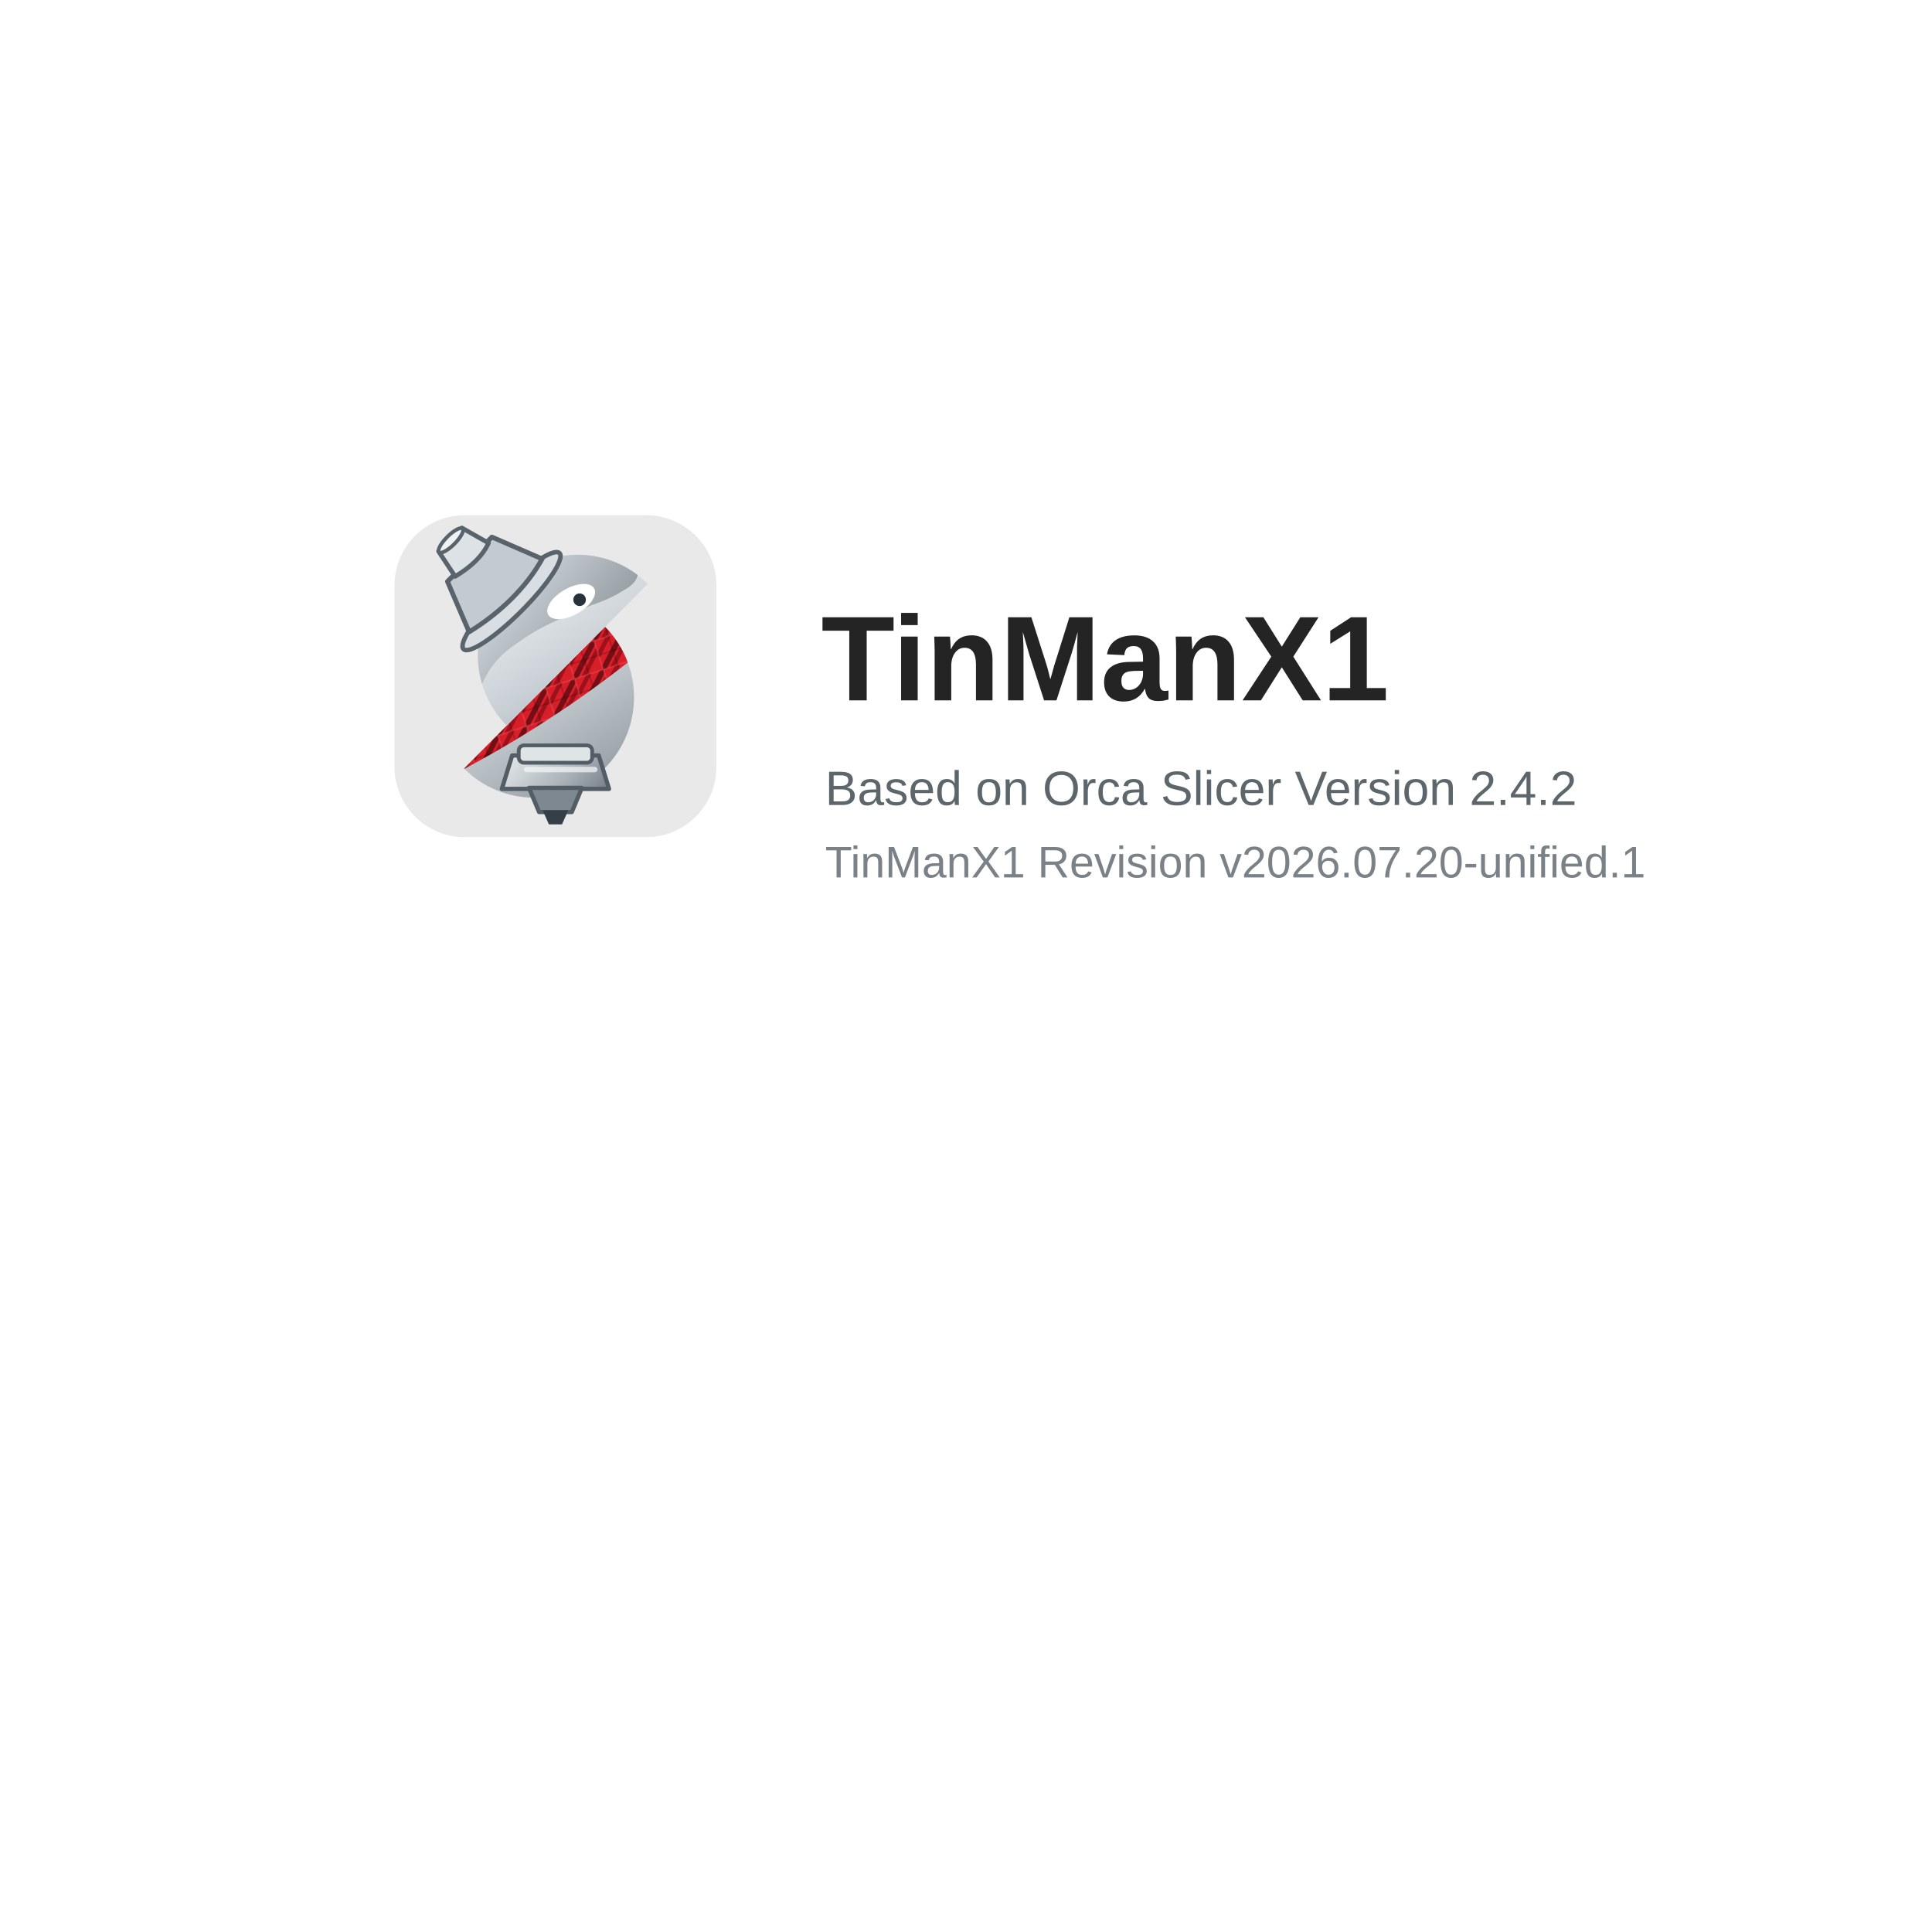
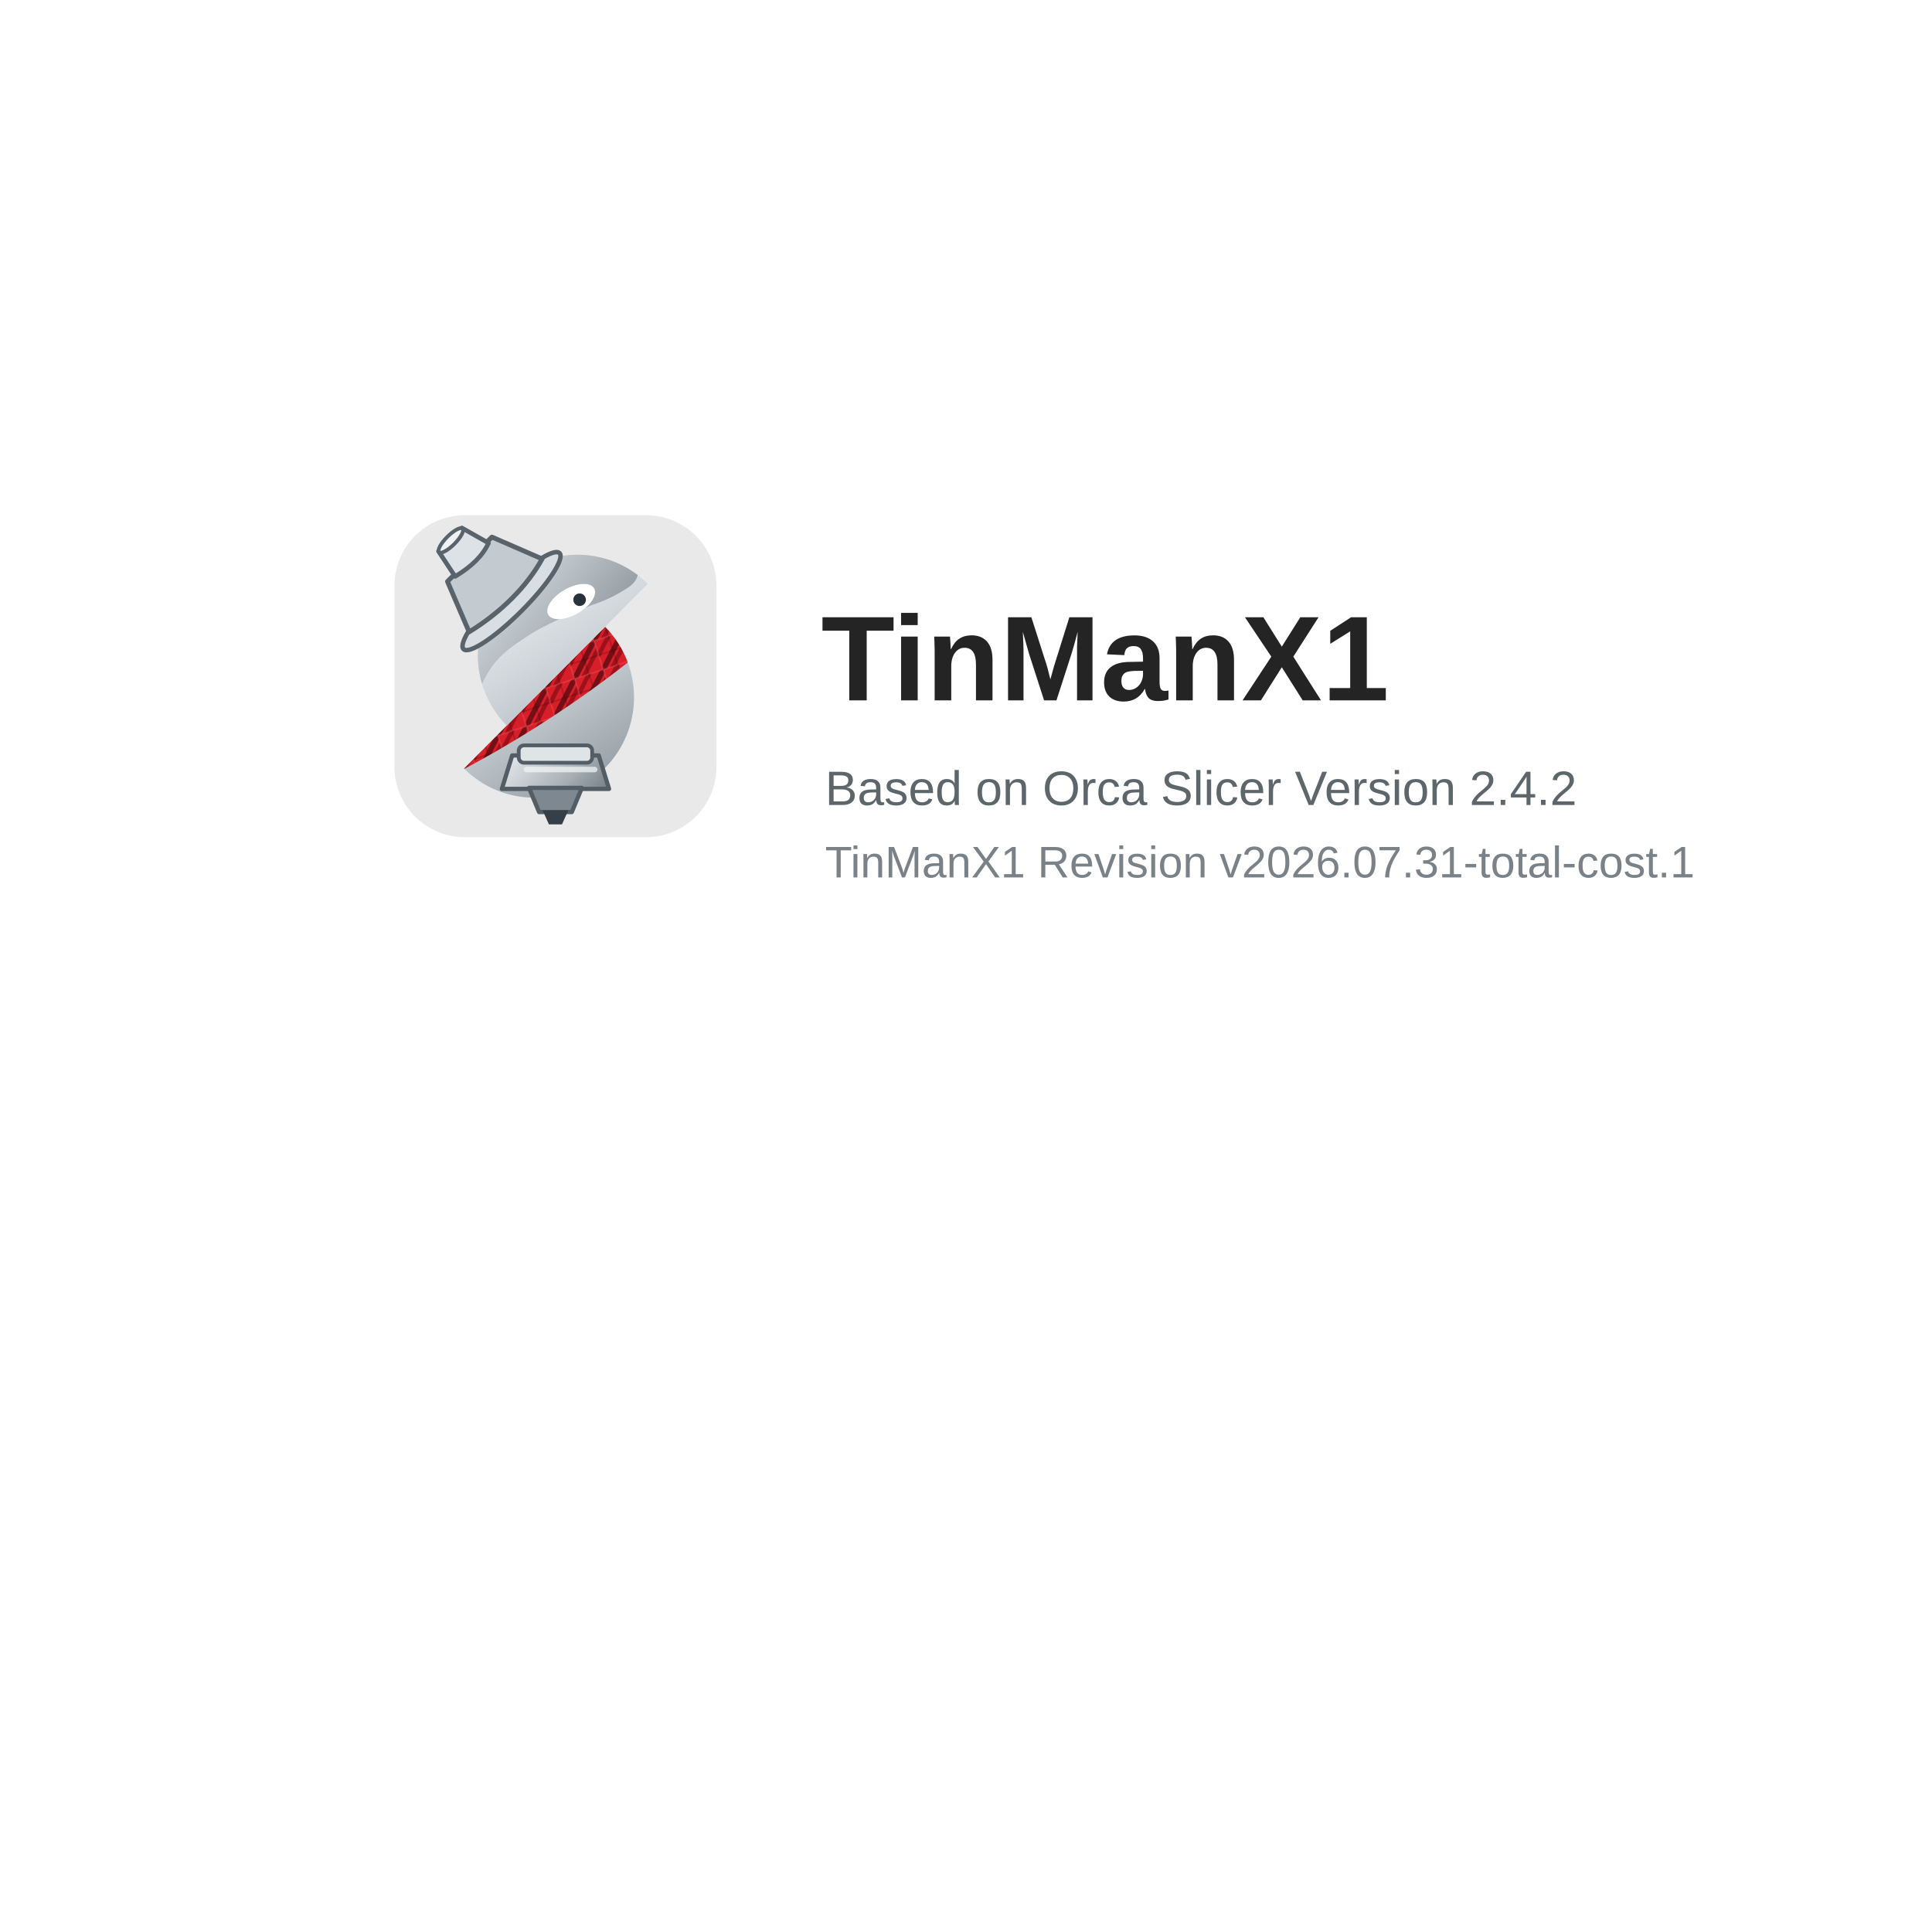
<svg xmlns="http://www.w3.org/2000/svg" width="480" height="480" viewBox="0 0 480 480">
  <defs>
    <linearGradient id="tmxSilver" x1="18" y1="8" x2="47" y2="55" gradientUnits="userSpaceOnUse">
      <stop offset="0" stop-color="#f7f9fa" />
      <stop offset=".52" stop-color="#c7ced3" />
      <stop offset="1" stop-color="#8d969d" />
    </linearGradient>
    <linearGradient id="tmxDarkSilver" x1="19" y1="10" x2="49" y2="35" gradientUnits="userSpaceOnUse">
      <stop offset="0" stop-color="#dce2e6" />
      <stop offset="1" stop-color="#6f7981" />
    </linearGradient>
    <linearGradient id="tmxNozzle" x1="24" y1="43" x2="43" y2="60" gradientUnits="userSpaceOnUse">
      <stop offset="0" stop-color="#eef2f4" />
      <stop offset=".55" stop-color="#a8b0b6" />
      <stop offset="1" stop-color="#59636c" />
    </linearGradient>
    <pattern id="tmxCarbonRed" width="6" height="6" patternUnits="userSpaceOnUse" patternTransform="rotate(-18)">
      <rect width="6" height="6" fill="#D71F2A" />
      <path d="M-2 1 1-2M0 6 6 0M5 8 8 5" fill="none" stroke="#250204" stroke-width="1.05" opacity=".55" />
      <path d="M-2 5 5-2M1 7 7 1" fill="none" stroke="#7c0810" stroke-width=".85" opacity=".62" />
      <path d="M0 0h6v6h-6z" fill="none" stroke="#f06a70" stroke-width=".35" opacity=".28" />
      <path d="M0 3h6M3 0v6" fill="none" stroke="#180102" stroke-width=".28" opacity=".22" />
    </pattern>
  </defs>
  <rect width="480" height="480" fill="#ffffff" />
  <g transform="translate(98 128)">
    <g transform="scale(1.25)">
      <rect width="64" height="64" rx="14" fill="#e9e9e9" />
      <path d="M13.84,50.354a19.7,19.7,0,0,0,13.883,5.79A19.944,19.944,0,0,0,41.858,22.182Z" fill="url(#tmxSilver)" />
      <path d="M41.858,22.181,13.84,50.354l.061.059A220.548,220.548,0,0,0,46.378,29.277a19.964,19.964,0,0,0-4.52-7.1" fill="url(#tmxCarbonRed)" />
      <path d="M36.381,7.856A19.943,19.943,0,0,0,22.327,41.818L50.345,13.646a19.693,19.693,0,0,0-13.964-5.79" fill="url(#tmxSilver)" />
      <path d="M36.381,7.856A19.636,19.636,0,0,0,26.04,10.782a22.742,22.742,0,0,0-5.91-.745,23.084,23.084,0,0,0-9.477,2.124.632.632,0,0,0,.129,1.191,13.52,13.52,0,0,1,8.069,5.137A20.06,20.06,0,0,0,17.41,33.534a19.873,19.873,0,0,1,2-3.488c1.819-2.5,3.743-3.8,6.585-5.723,2.093-1.416,5-3.077,13.359-6.512a28.421,28.421,0,0,0,6.12-2.821c1.4-.831,2.461-1.615,2.8-2.842.024-.086.045-.172.065-.256A19.655,19.655,0,0,0,36.381,7.856" fill="url(#tmxDarkSilver)" />
      <path d="M39.69,14.551c.727,1.285-.728,3.495-3.249,4.937s-5.154,1.569-5.88.284.727-3.495,3.248-4.937,5.154-1.569,5.881-.284" fill="#fff" />
      <circle cx="36.8" cy="16.8" r="1.25" fill="#28323a" />
      <g transform="translate(-17 1) rotate(-45 34.2 12.5) scale(1.05)">
        <ellipse cx="34.25" cy="18.4" rx="12.85" ry="2.65" fill="#d9dee2" stroke="#59636c" stroke-width=".85" />
        <path d="M28.3,7.2h11.9l3.8,9.65c-5.75,1.65-12.65,1.65-19.55,0Z" fill="#c3cbd0" stroke="#59636c" stroke-width=".9" stroke-linejoin="round" />
        <path d="M31.15,1.95h6.25l1.55,5.6c-2.45.9-5.4.9-8.95,0Z" fill="#dce2e6" stroke="#59636c" stroke-width=".85" stroke-linejoin="round" />
        <ellipse cx="34.25" cy="2.15" rx="3.15" ry=".95" fill="#eef2f4" stroke="#59636c" stroke-width=".7" />
      </g>
      <path d="M23.4,47.75h17.2l2.05,6.65H21.35Z" fill="url(#tmxNozzle)" stroke="#525d65" stroke-width=".85" stroke-linejoin="round" />
      <path d="M26.75,54.2h10.5l-2,4.8h-6.5Z" fill="#7e8890" stroke="#525d65" stroke-width=".85" stroke-linejoin="round" />
      <path d="M29.45,58.65h5.1l-1.25,2.8h-2.6Z" fill="#353f47" />
      <rect x="24.7" y="45.75" width="14.6" height="3.45" rx="1.05" fill="#dfe4e7" stroke="#525d65" stroke-width=".75" />
      <path d="M26.25,50.55h13.55" fill="none" stroke="#f4f6f7" stroke-width="1.1" stroke-linecap="round" opacity=".72" />
    </g>
    <text x="106" y="46" font-family="Arial, Helvetica, sans-serif" font-size="30" font-weight="700" fill="#242424">TinManX1</text>
    <text x="107" y="72" font-family="Arial, Helvetica, sans-serif" font-size="12" fill="#5d666b">Based on Orca Slicer Version 2.4.2</text>
-     <text x="107" y="90" font-family="Arial, Helvetica, sans-serif" font-size="11" fill="#7a8287">TinManX1 Revision v2026.07.20-unified.1</text>
+     <text x="107" y="90" font-family="Arial, Helvetica, sans-serif" font-size="11" fill="#7a8287">TinManX1 Revision v2026.07.31-total-cost.1</text>
  </g>
</svg>
